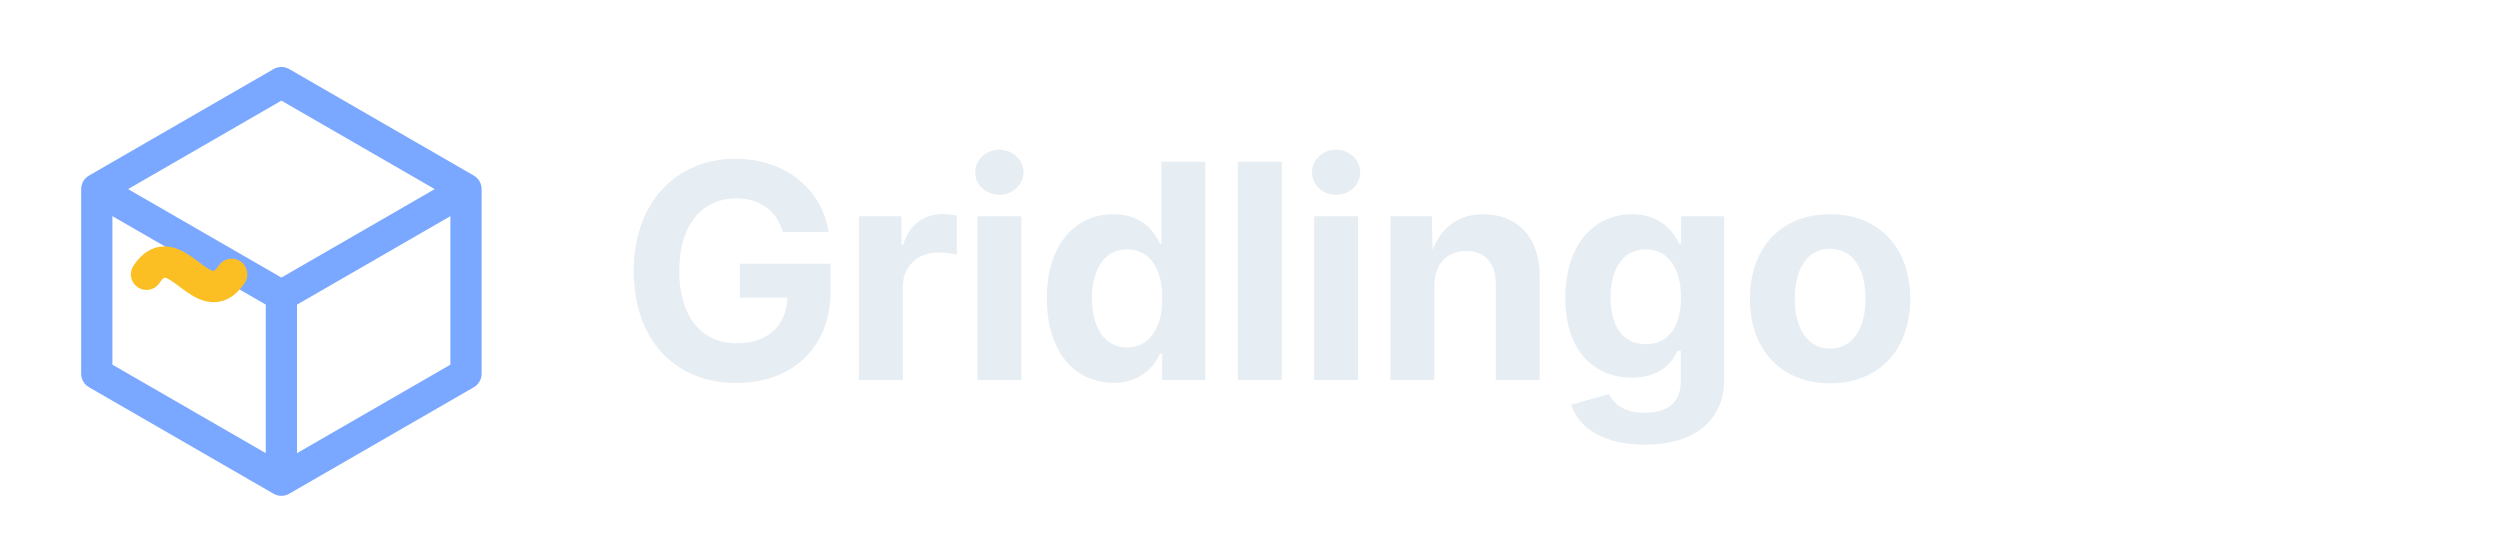
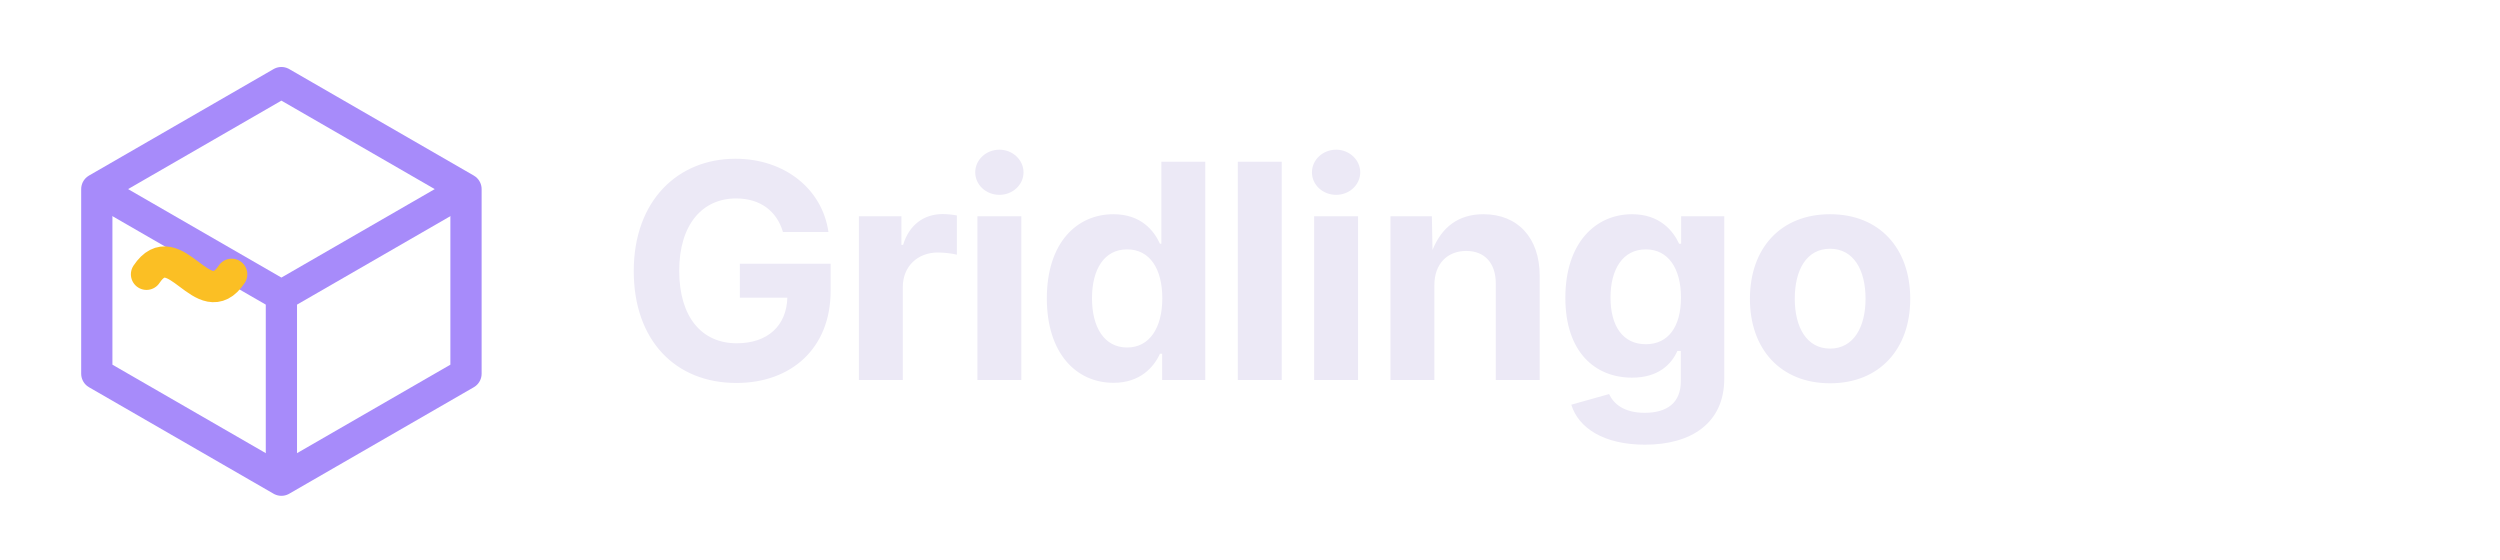
<svg xmlns="http://www.w3.org/2000/svg" viewBox="0 0 250 56" width="250" height="56" role="img" aria-label="Gridlingo">
  <g transform="translate(4 4) scale(1.42)">
-     <path d="M17 3 L30 10.5 L30 23.5 L17 31 L4 23.5 L4 10.5 Z" fill="none" stroke="#7aa7ff" stroke-width="2.2" stroke-linejoin="round" />
-     <path d="M4 10.5 L17 18 L30 10.5 M17 18 L17 31" fill="none" stroke="#7aa7ff" stroke-width="2.2" stroke-linejoin="round" />
+     <path d="M17 3 L30 10.5 L30 23.5 L17 31 L4 23.5 L4 10.5 Z" fill="none" stroke="#a78bfa" stroke-width="2.2" stroke-linejoin="round" />
+     <path d="M4 10.5 L17 18 L30 10.5 M17 18 L17 31" fill="none" stroke="#a78bfa" stroke-width="2.2" stroke-linejoin="round" />
    <path d="M7.5 16.5 C9.5 13.5 11.5 19.5 13.5 16.5" fill="none" stroke="#fbbf24" stroke-width="2.2" stroke-linecap="round" />
  </g>
-   <text x="62" y="38" font-family="Inter, 'Segoe UI', Helvetica, Arial, sans-serif" font-size="30" font-weight="700" letter-spacing="-0.5" fill="#e6edf3">Gridlingo</text>
+   <text x="62" y="38" font-family="Inter, 'Segoe UI', Helvetica, Arial, sans-serif" font-size="30" font-weight="700" letter-spacing="-0.5" fill="#ece9f6">Gridlingo</text>
</svg>
